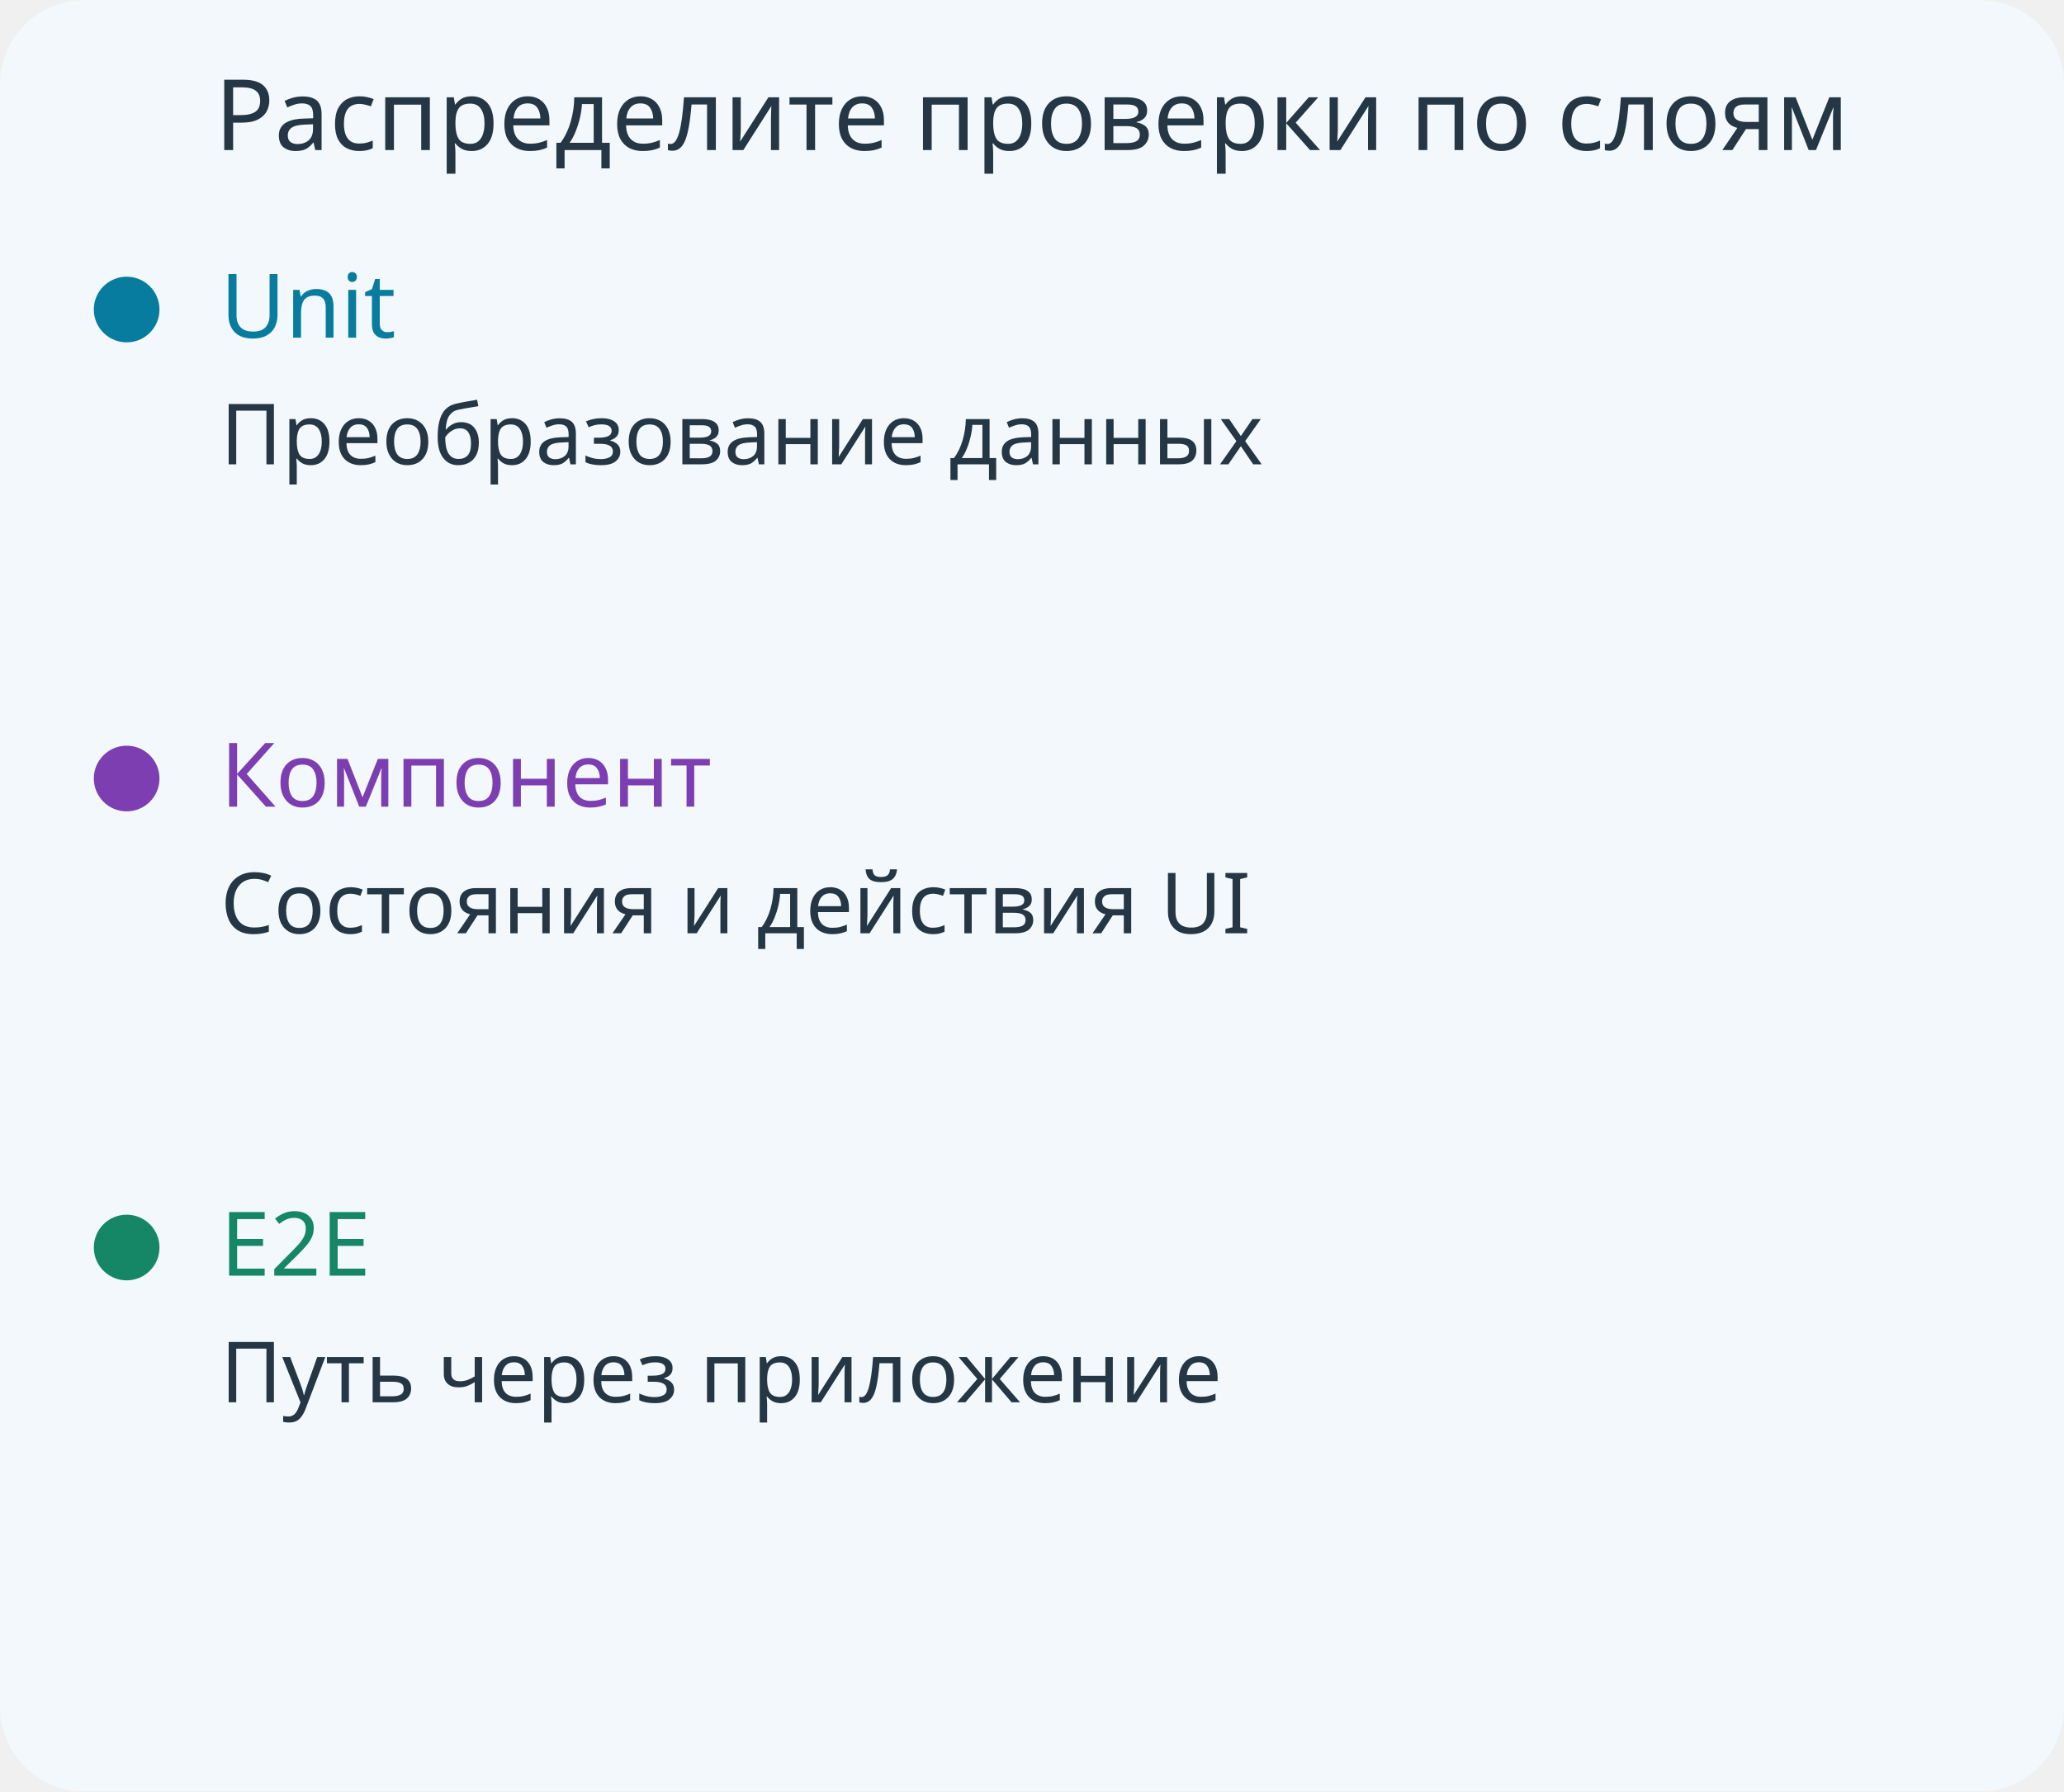
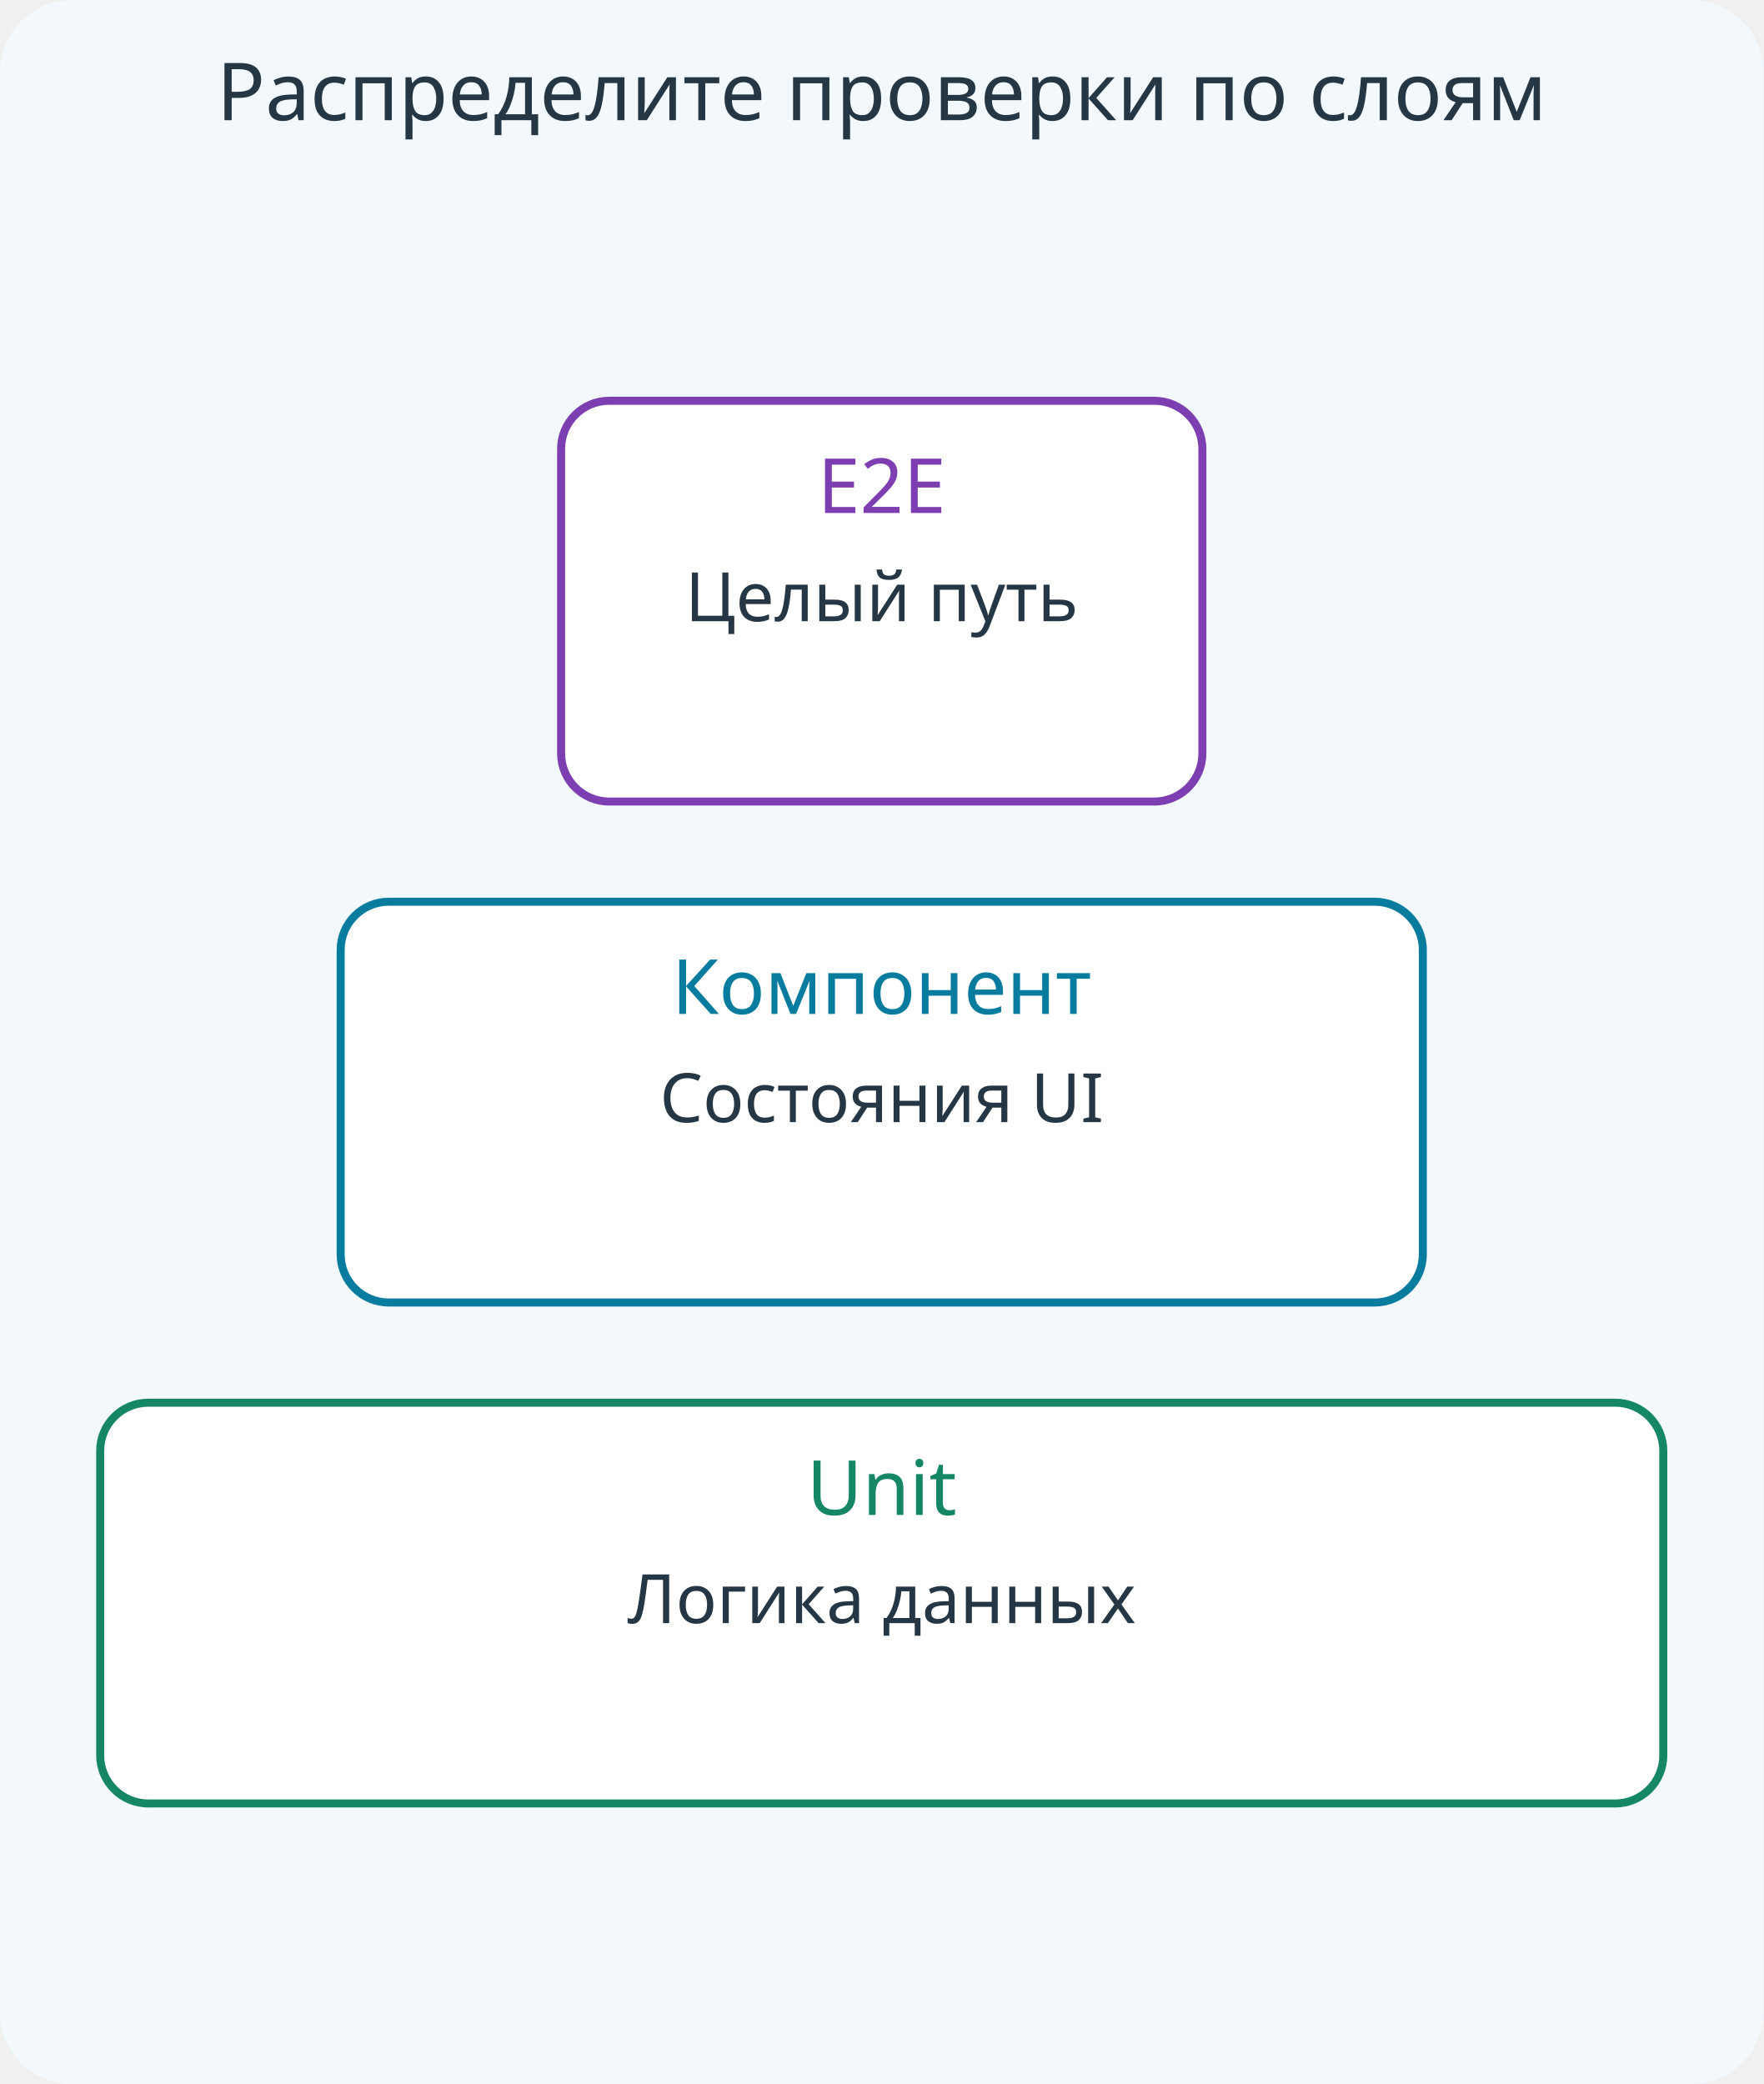
- <svg xmlns="http://www.w3.org/2000/svg" viewBox="0 0 440 382" role="img">
-   <rect width="440" height="382" rx="18" fill="#f2f8fb" />
-   <text x="220" y="32" text-anchor="middle" font-family="sans-serif" font-size="21" fill="#253744">Распределите проверки по слоям</text>
-   <circle cx="27" cy="66" r="7" fill="#087c9e" />
-   <text x="47" y="72" font-family="sans-serif" font-size="19" fill="#087c9e">Unit</text>
-   <text x="47" y="99" font-family="sans-serif" font-size="18" fill="#253744">Преобразование данных</text>
-   <circle cx="27" cy="166" r="7" fill="#7c3eb1" />
-   <text x="47" y="172" font-family="sans-serif" font-size="19" fill="#7c3eb1">Компонент</text>
-   <text x="47" y="199" font-family="sans-serif" font-size="18" fill="#253744">Состояния и действия UI</text>
-   <circle cx="27" cy="266" r="7" fill="#168766" />
-   <text x="47" y="272" font-family="sans-serif" font-size="19" fill="#168766">E2E</text>
-   <text x="47" y="299" font-family="sans-serif" font-size="18" fill="#253744">Путь через приложение</text>
+ <svg xmlns="http://www.w3.org/2000/svg" viewBox="0 0 440 520" role="img">
+   <rect width="440" height="520" rx="18" fill="#f2f8fb" />
+   <text x="220" y="30" text-anchor="middle" font-family="sans-serif" font-size="20" fill="#253744">Распределите проверки по слоям</text>
+   <rect x="140.0" y="100" width="160" height="100" rx="12" fill="#fff" stroke="#7c3eb1" stroke-width="2" />
+   <text x="220.0" y="128" text-anchor="middle" font-family="sans-serif" font-size="19" fill="#7c3eb1">E2E</text>
+   <text x="220.0" y="155" text-anchor="middle" font-family="sans-serif" font-size="17" fill="#253744">Целый путь</text>
+   <rect x="85.0" y="225" width="270" height="100" rx="12" fill="#fff" stroke="#087c9e" stroke-width="2" />
+   <text x="220.0" y="253" text-anchor="middle" font-family="sans-serif" font-size="19" fill="#087c9e">Компонент</text>
+   <text x="220.0" y="280" text-anchor="middle" font-family="sans-serif" font-size="17" fill="#253744">Состояния UI</text>
+   <rect x="25.0" y="350" width="390" height="100" rx="12" fill="#fff" stroke="#168766" stroke-width="2" />
+   <text x="220.0" y="378" text-anchor="middle" font-family="sans-serif" font-size="19" fill="#168766">Unit</text>
+   <text x="220.0" y="405" text-anchor="middle" font-family="sans-serif" font-size="17" fill="#253744">Логика данных</text>
</svg>
